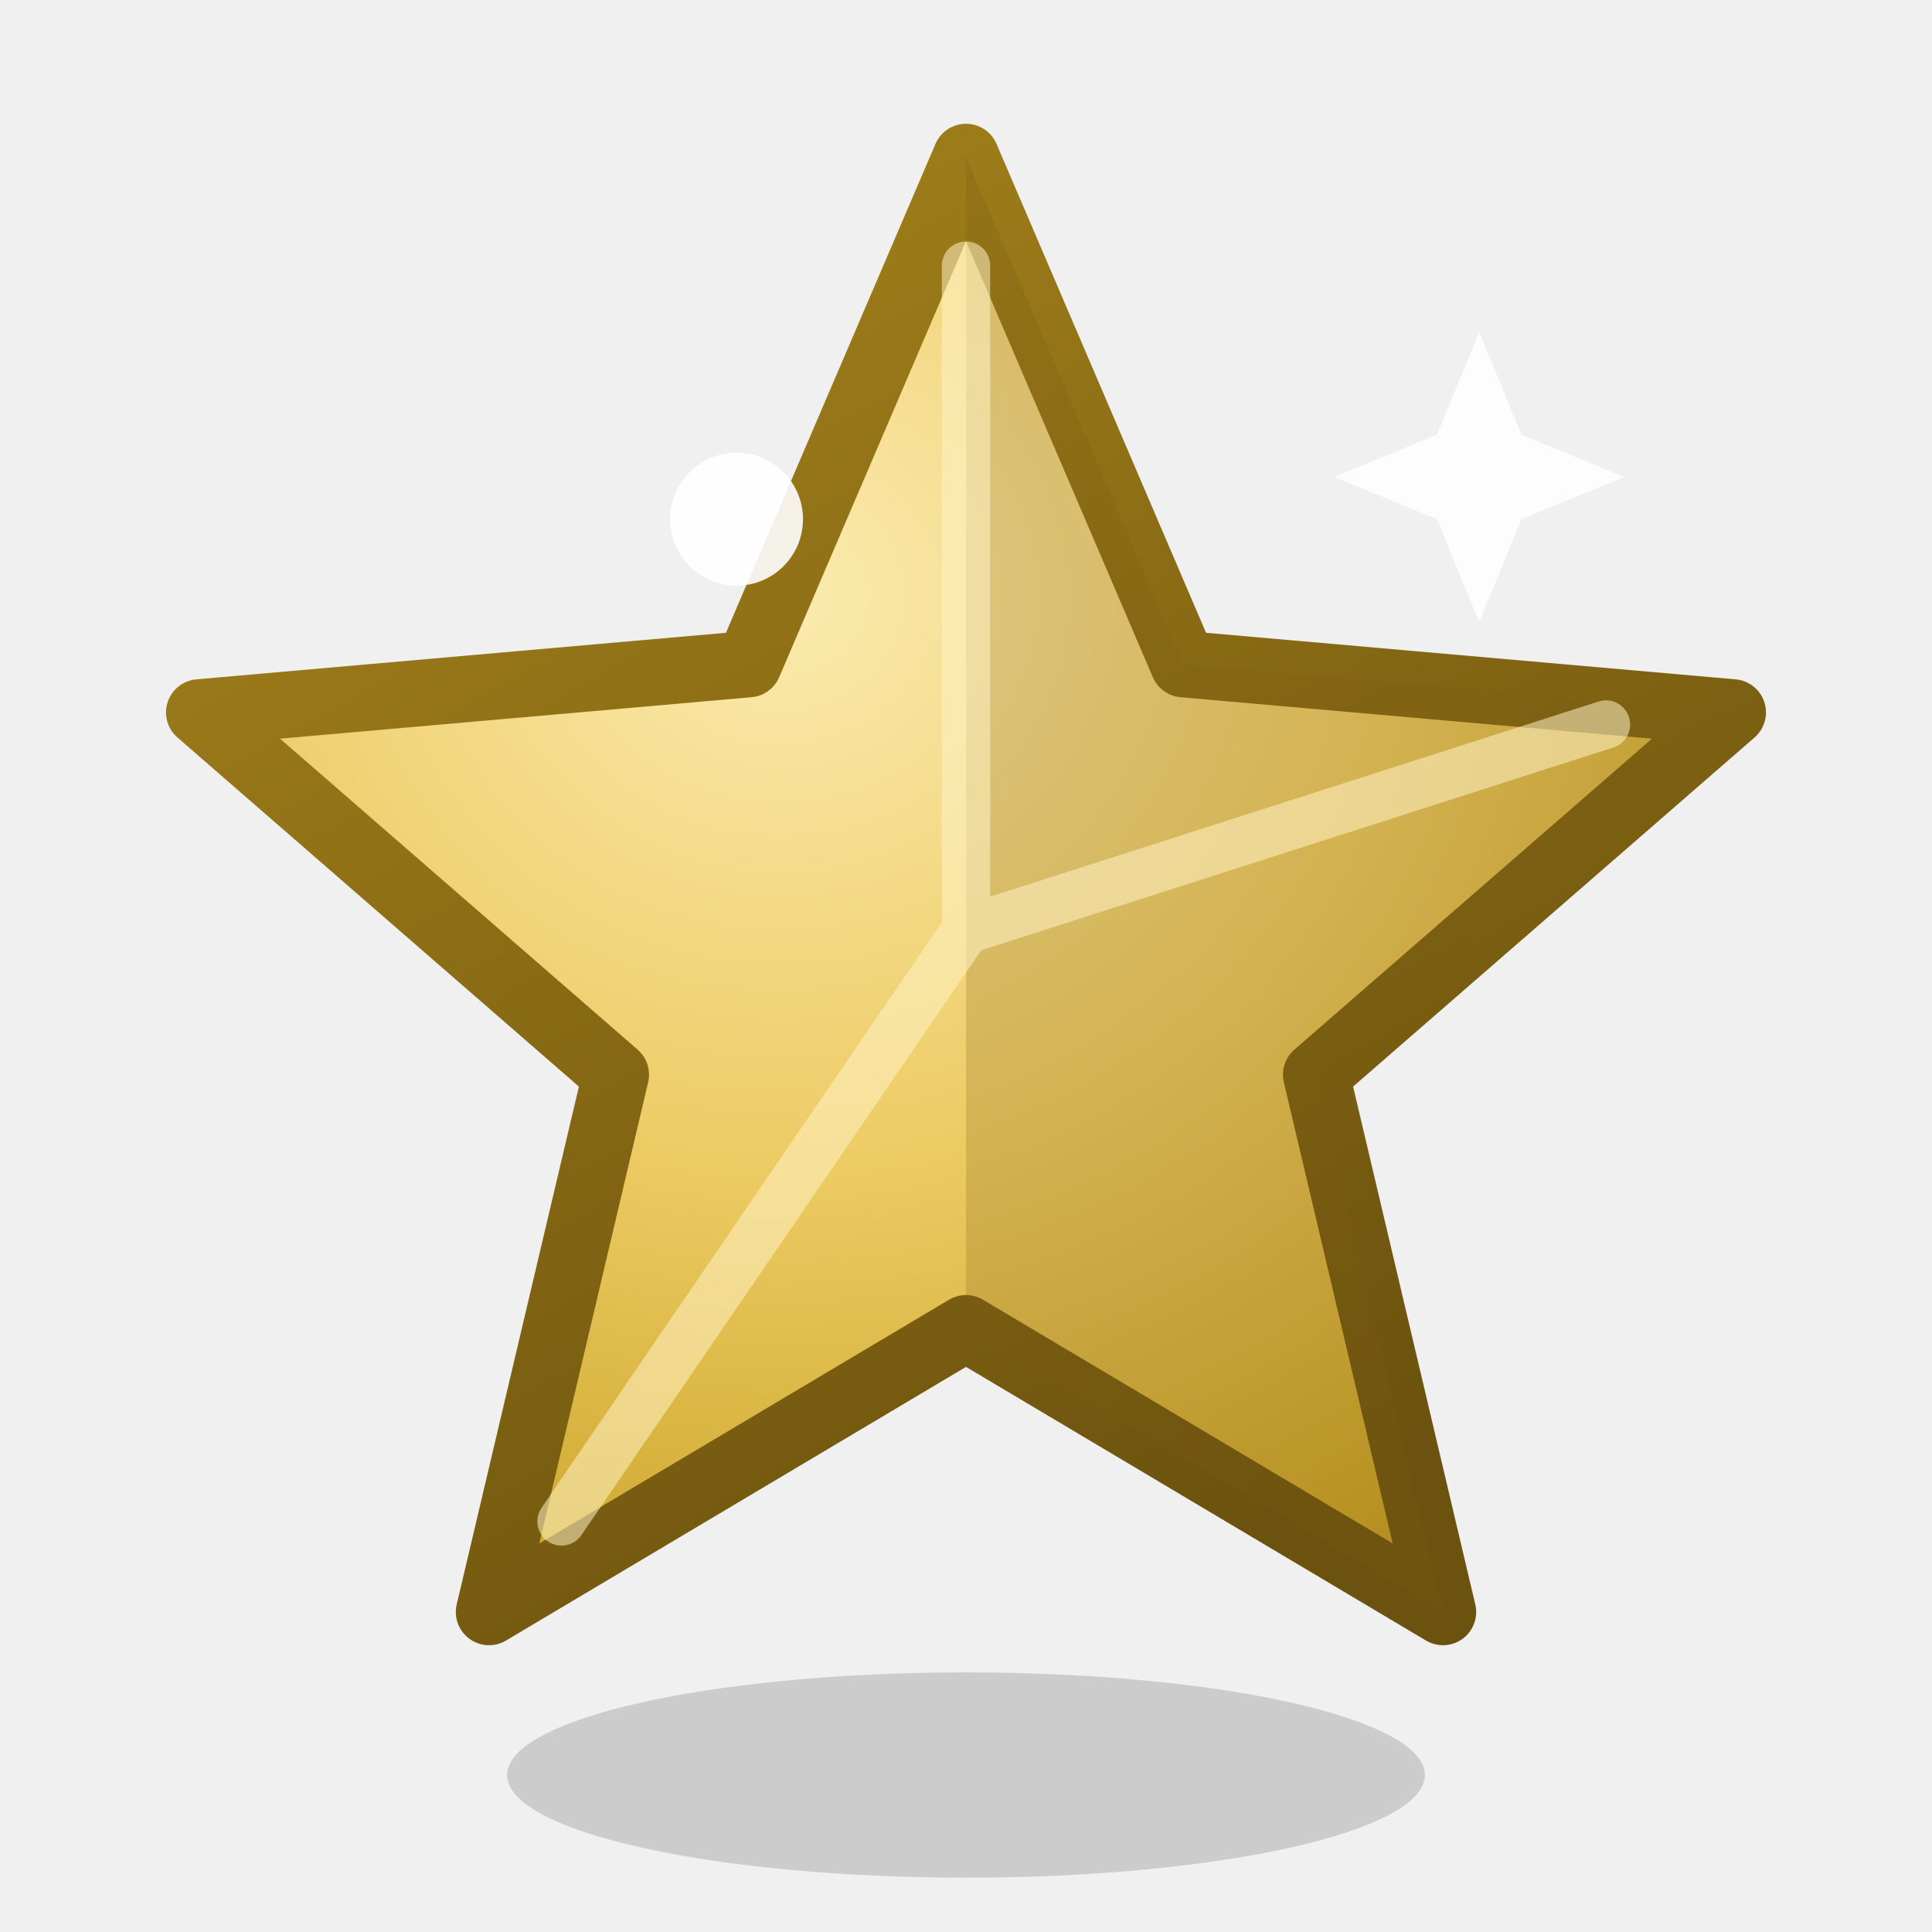
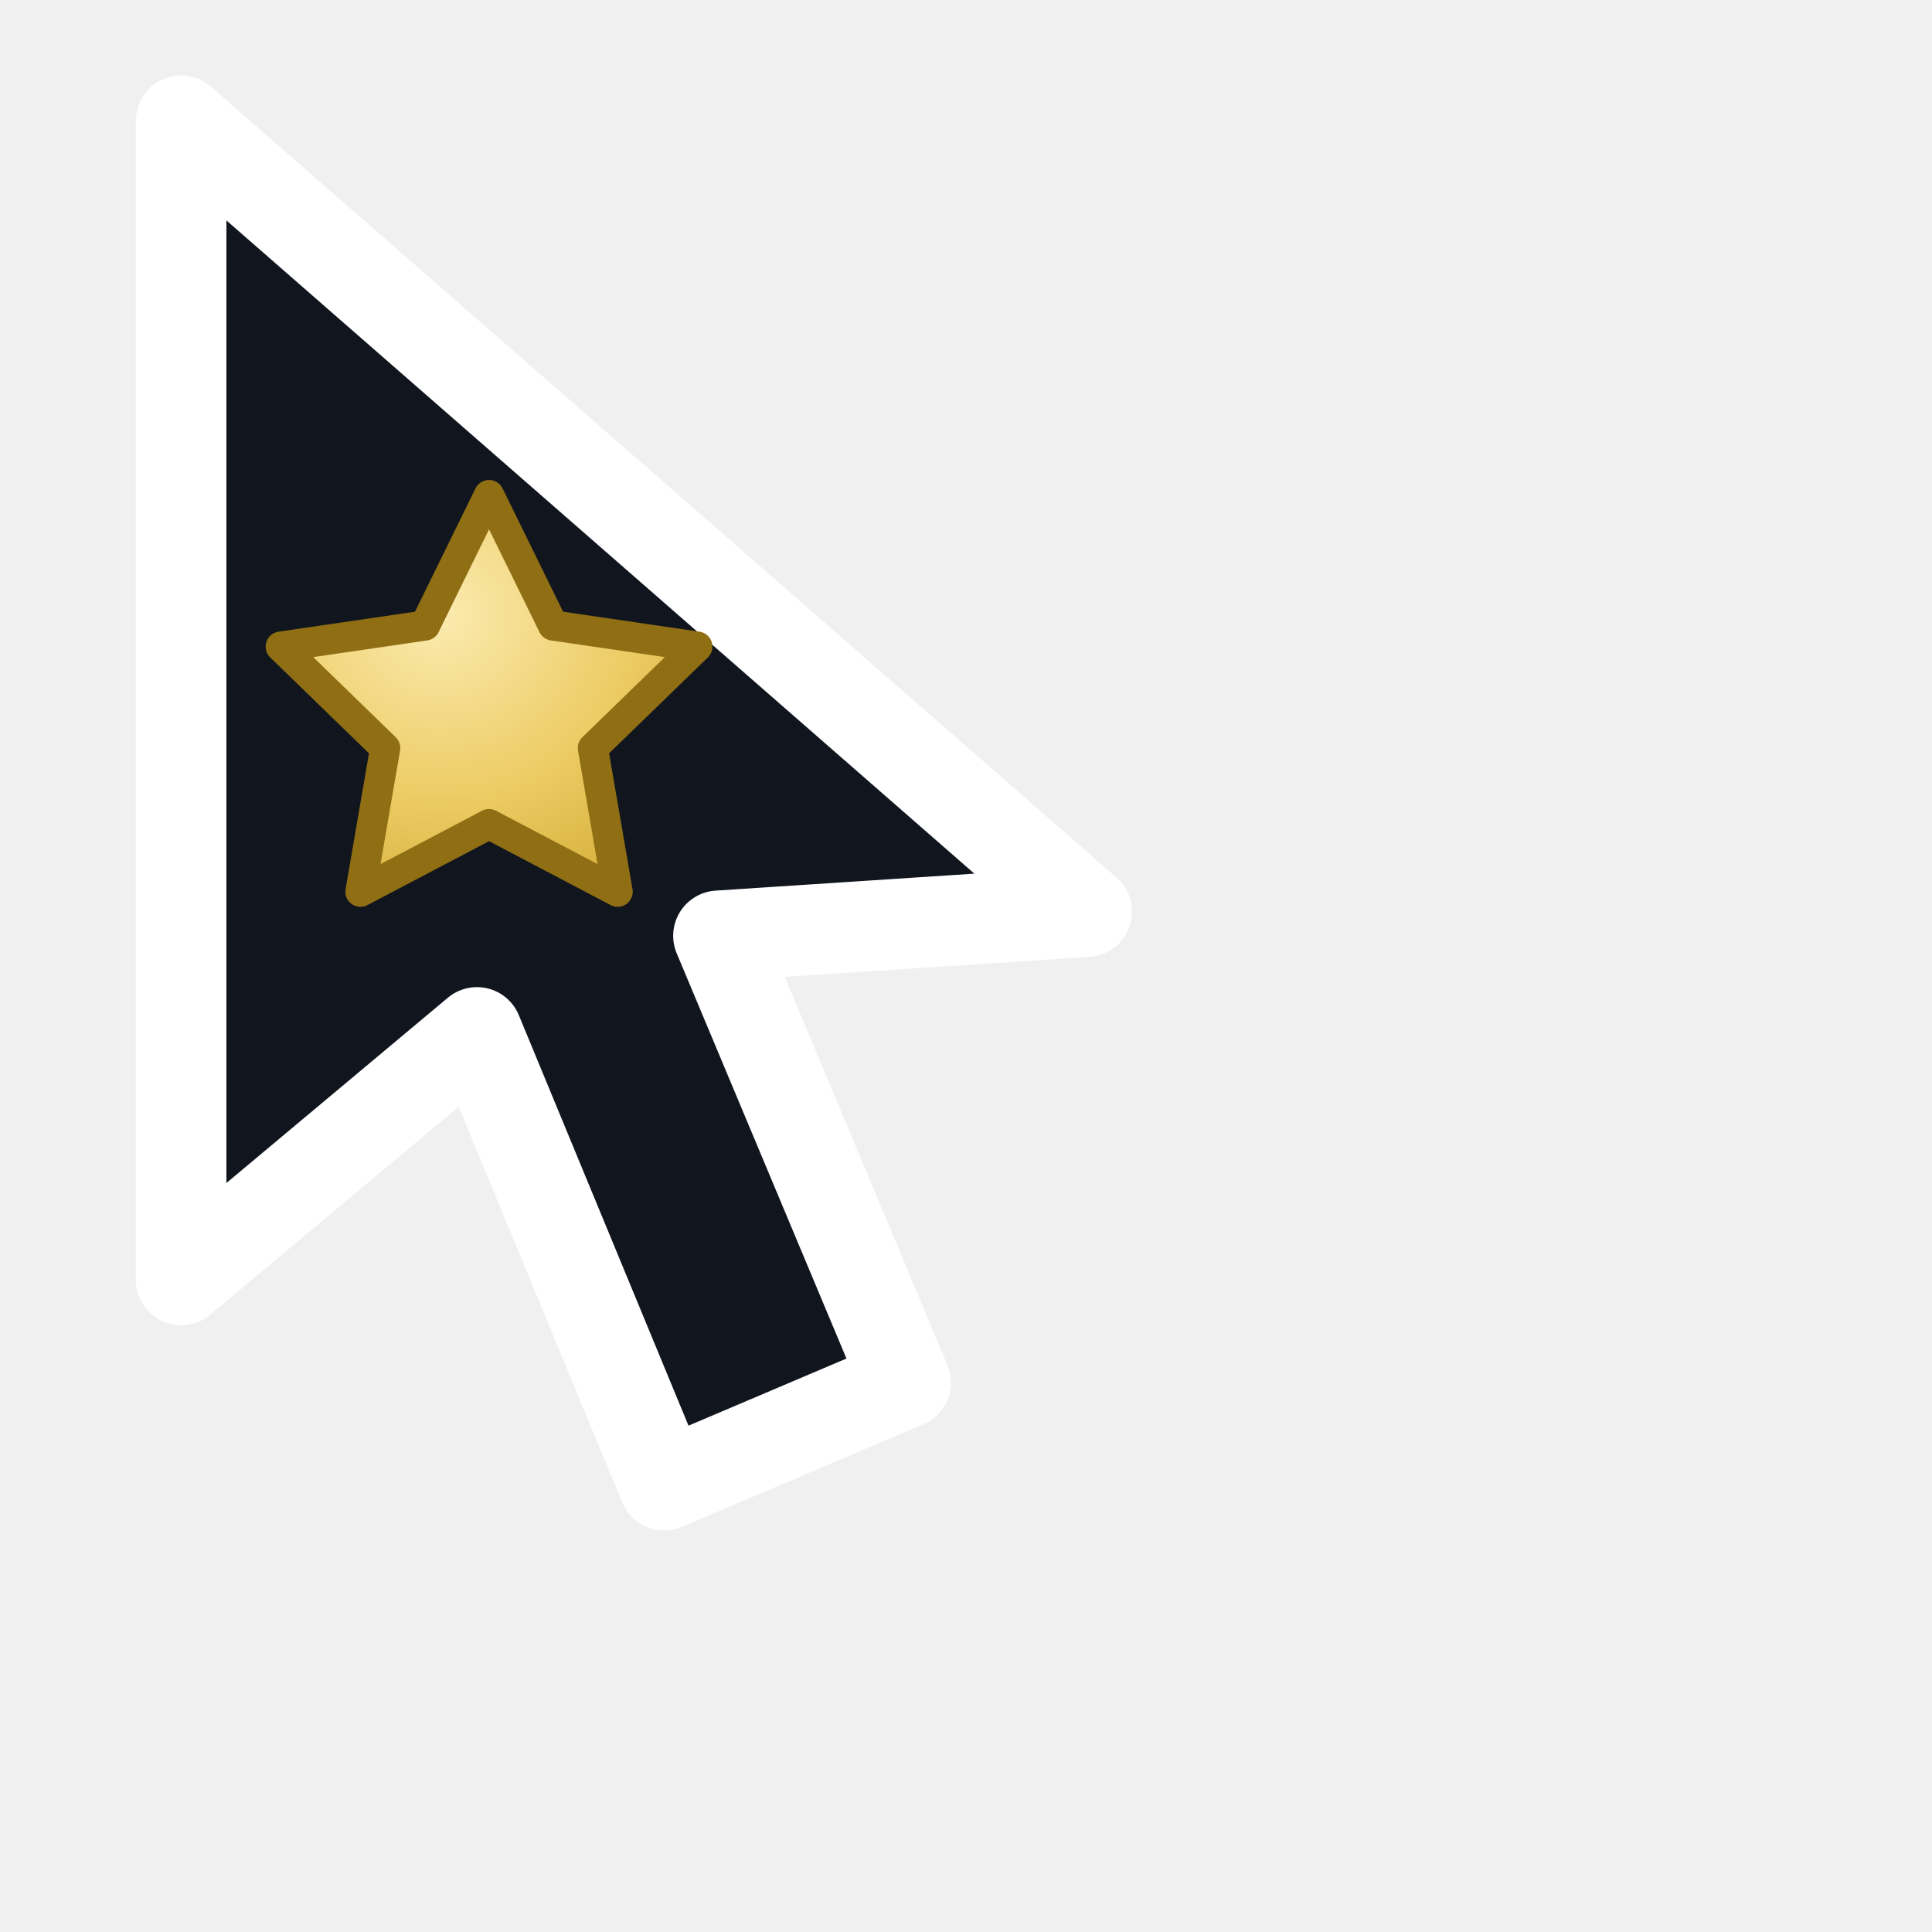
<svg xmlns="http://www.w3.org/2000/svg" width="32" height="32" viewBox="0 0 32 32">
  <defs>
    <radialGradient id="sCore" cx="0.38" cy="0.3" r="0.95">
      <stop offset="0" stop-color="#FBEBB0" />
-       <stop offset="0.42" stop-color="#EDCB63" />
-       <stop offset="0.78" stop-color="#C9A227" />
-       <stop offset="1" stop-color="#8F6E14" />
+       <stop offset="0.5" stop-color="#EDCB63" />
+       <stop offset="1" stop-color="#C9A227" />
    </radialGradient>
-     <linearGradient id="sEdge" x1="0" y1="0" x2="0.6" y2="1">
-       <stop offset="0" stop-color="#A9861C" />
-       <stop offset="1" stop-color="#6B520E" />
-     </linearGradient>
  </defs>
-   <ellipse cx="16" cy="29.4" rx="7.6" ry="1.7" fill="#000000" opacity="0.15" />
-   <path d="M16 2.6 L19.6 11 L28.7 11.8 L21.8 17.8 L23.9 26.7 L16 22 L8.1 26.7 L10.2 17.8 L3.3 11.8 L12.4 11 Z" fill="url(#sCore)" stroke="url(#sEdge)" stroke-width="1.1" stroke-linejoin="round" />
-   <path d="M16 2.6 L19.6 11 L28.7 11.8 L21.8 17.8 L23.9 26.7 L16 22 L16 2.6 Z" fill="#7A5C10" opacity="0.22" />
-   <g stroke="#FFF3C4" stroke-width="0.8" opacity="0.55" stroke-linecap="round">
-     <line x1="16" y1="15.4" x2="16" y2="4.4" />
-     <line x1="16" y1="15.4" x2="26.6" y2="12" />
-     <line x1="16" y1="15.4" x2="9.3" y2="25.2" />
-   </g>
-   <circle cx="12.2" cy="8.6" r="1.1" fill="#FFFFFF" opacity="0.9" />
-   <path d="M24.5 5.5 l0.7 1.7 1.7 0.7 -1.7 0.7 -0.7 1.7 -0.7 -1.7 -1.7 -0.7 1.7 -0.7 Z" fill="#FFFFFF" opacity="0.85" />
+   <path d="M3 2 L3 21.2 L7.9 17.1 L11 24.6 L15 22.9 L11.9 15.5 L18 15.1 Z" fill="#10151E" stroke="#FFFFFF" stroke-width="1.5" stroke-linejoin="round" />
+   <path d="M8.1 8.2 L9.16 10.36 L11.55 10.71 L9.82 12.39 L10.23 14.77 L8.1 13.65 L5.97 14.77 L6.38 12.39 L4.65 10.71 L7.04 10.36 Z" fill="url(#sCore)" stroke="#8F6E14" stroke-width="0.5" stroke-linejoin="round" />
</svg>
